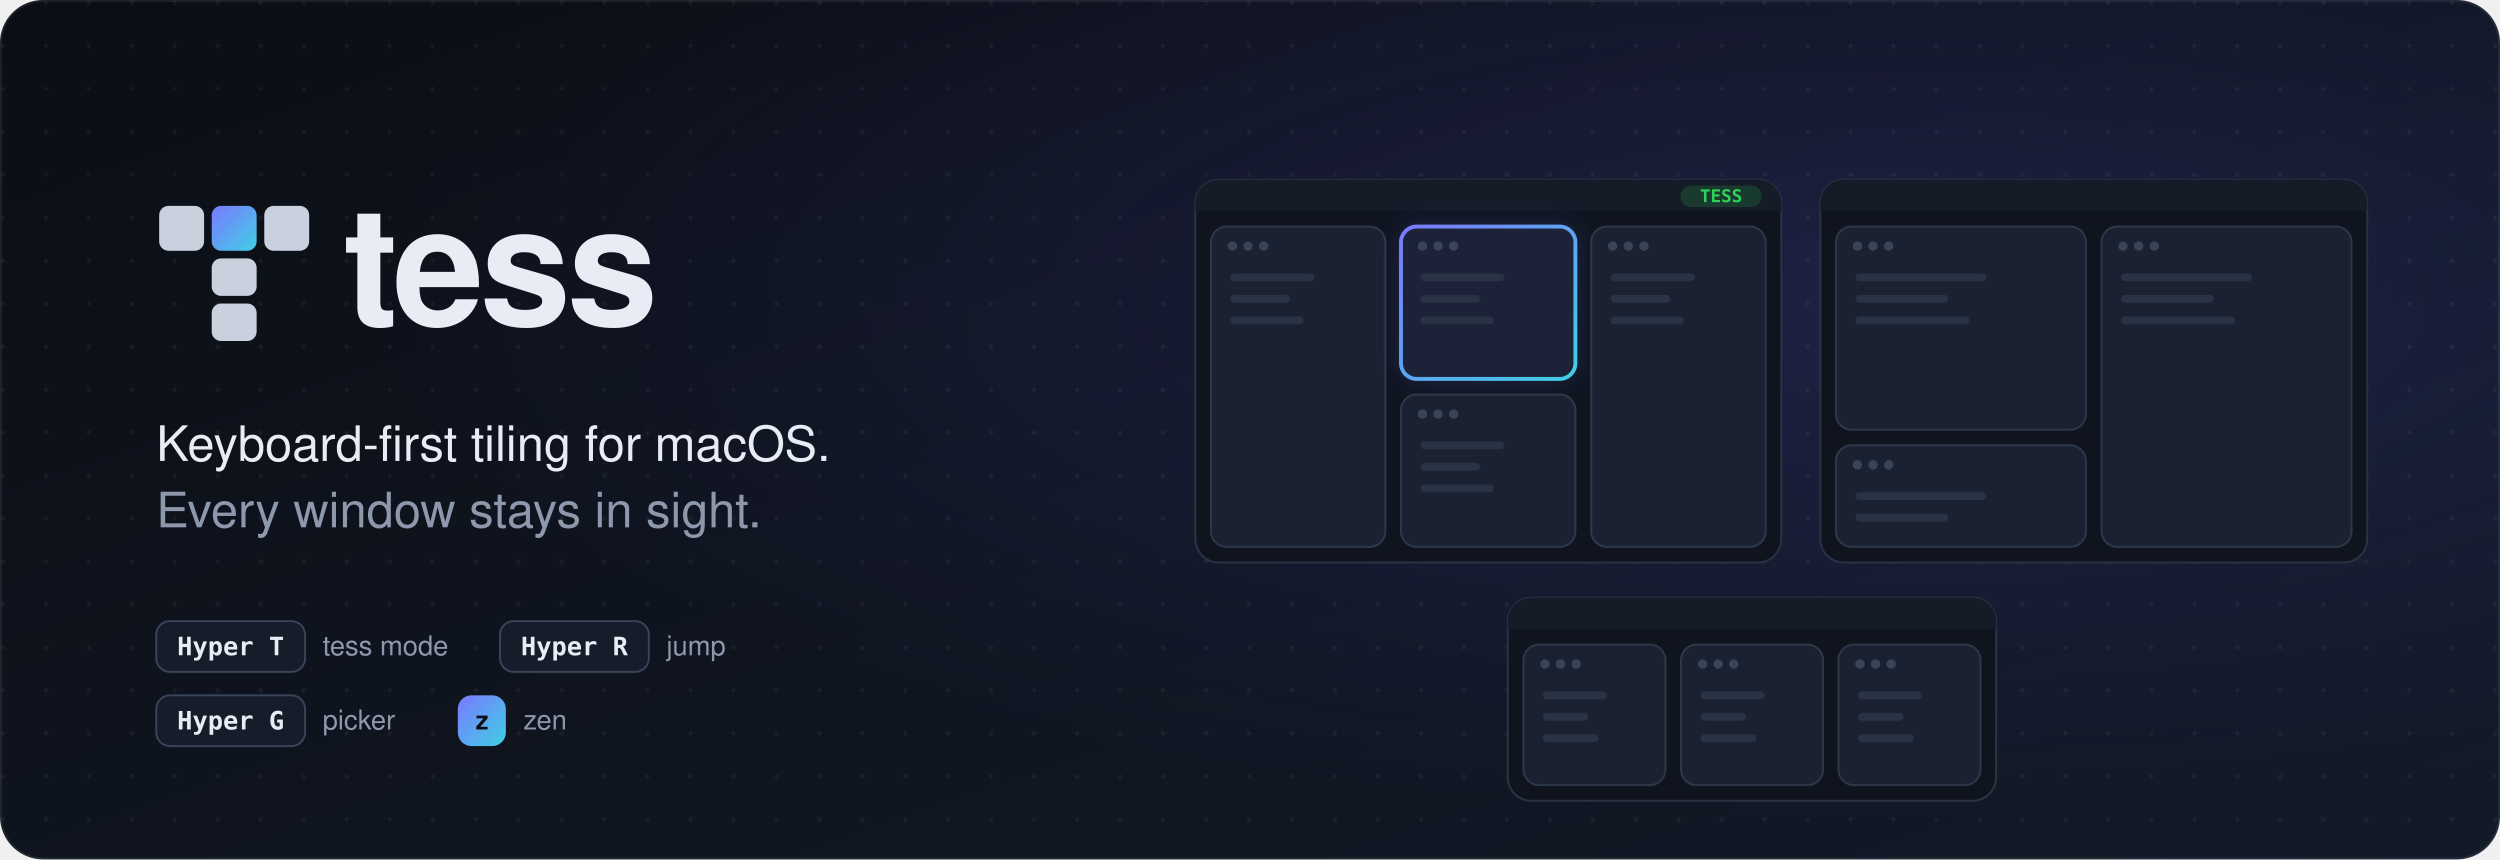
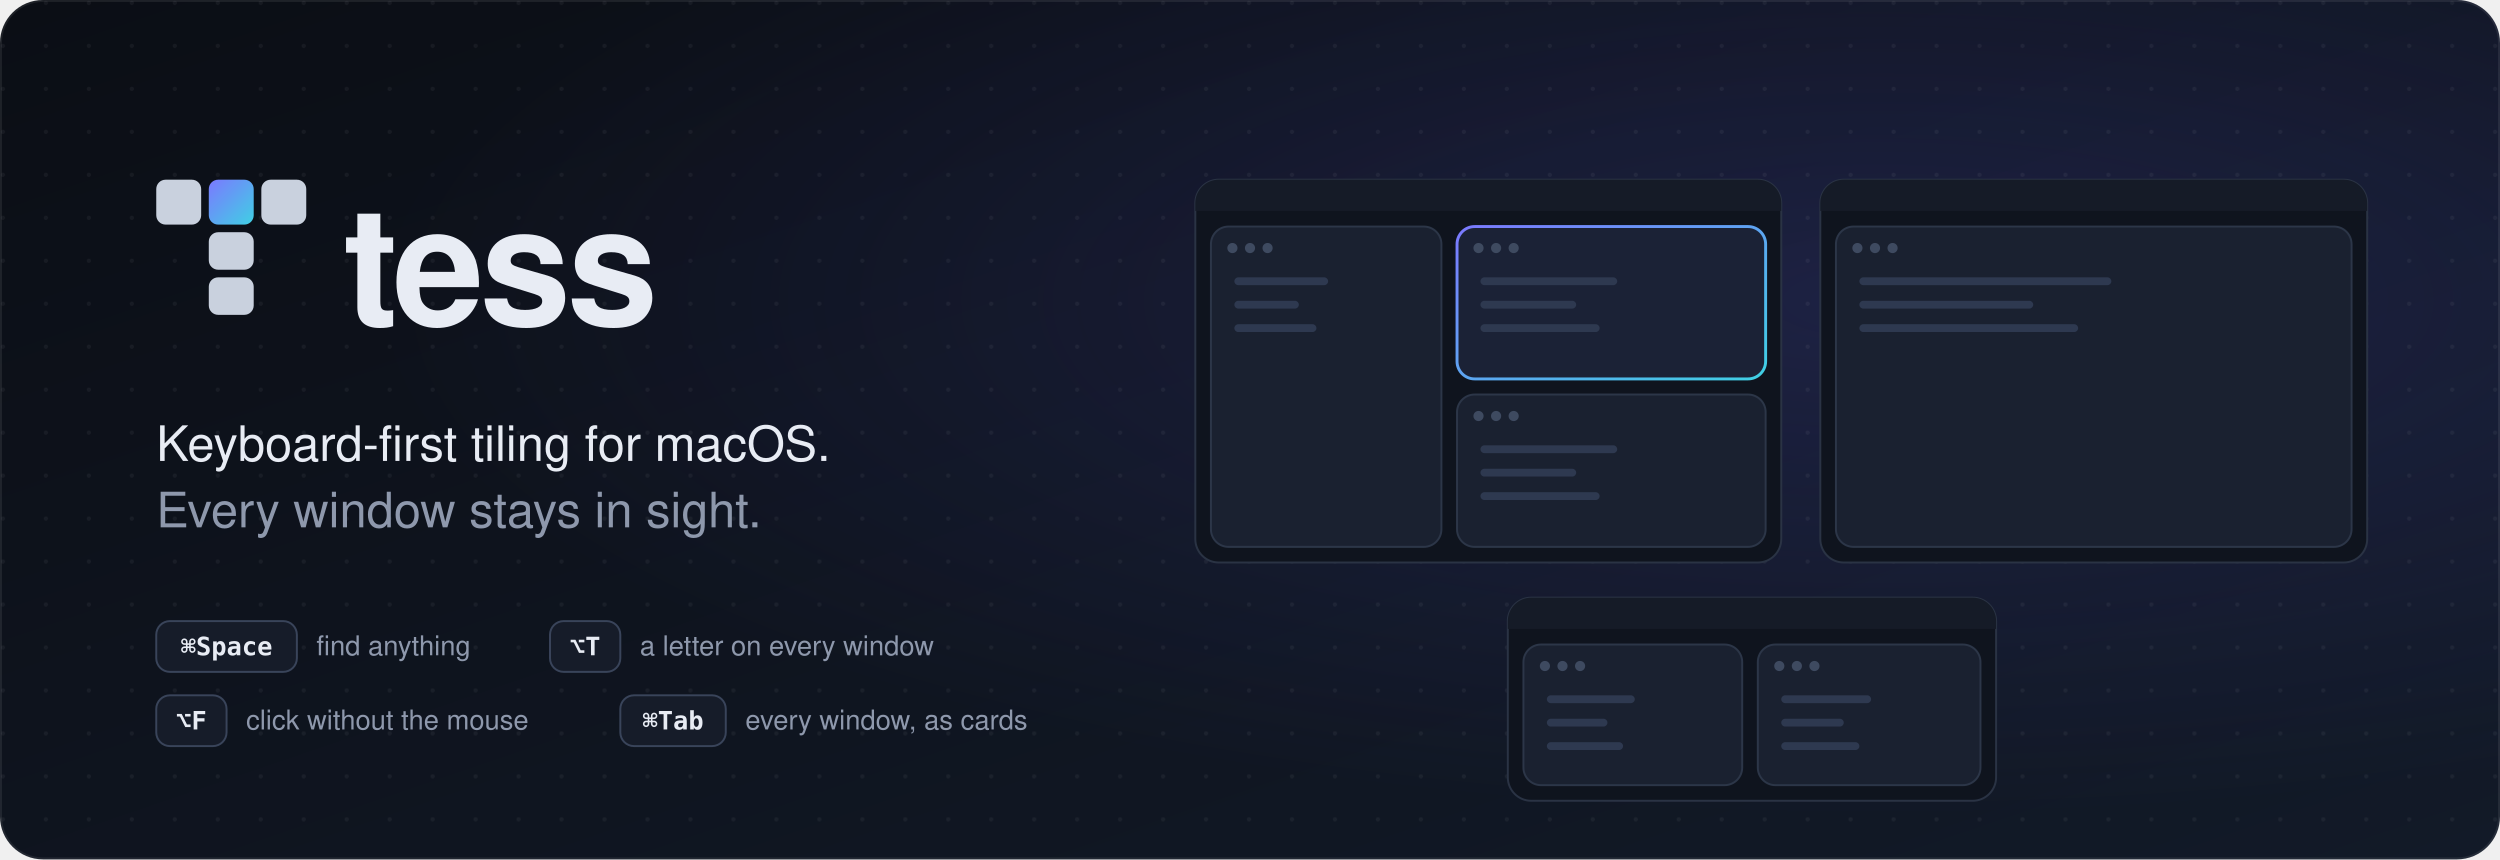
<svg xmlns="http://www.w3.org/2000/svg" width="1280" height="440" viewBox="0 0 1280 440" role="img" aria-label="tess: keyboard-first tiling for macOS that never hides a window">
  <defs>
    <linearGradient id="acc" x1="0" y1="0" x2="1" y2="1">
      <stop offset="0" stop-color="#7B79FF" />
      <stop offset="1" stop-color="#3FD0E4" />
    </linearGradient>
    <linearGradient id="bg" x1="0" y1="0" x2="1" y2="1">
      <stop offset="0" stop-color="#0B0E15" />
      <stop offset="1" stop-color="#121A28" />
    </linearGradient>
    <radialGradient id="halo" cx="0.75" cy="0.35" r="0.6">
      <stop offset="0" stop-color="#5E5CE6" stop-opacity="0.18" />
      <stop offset="1" stop-color="#5E5CE6" stop-opacity="0" />
    </radialGradient>
    <pattern id="dots" width="22" height="22" patternUnits="userSpaceOnUse">
      <circle cx="1.5" cy="1.5" r="1.1" fill="#FFFFFF" fill-opacity="0.05" />
    </pattern>
-     <filter id="glow" x="-20%" y="-20%" width="140%" height="140%">
-       <feGaussianBlur stdDeviation="7" result="b" />
-       <feMerge>
-         <feMergeNode in="b" />
-         <feMergeNode in="SourceGraphic" />
-       </feMerge>
-     </filter>
  </defs>
  <rect width="1280" height="440" rx="22" fill="url(#bg)" />
  <rect width="1280" height="440" rx="22" fill="url(#halo)" />
  <rect width="1280" height="440" rx="22" fill="url(#dots)" />
  <rect x="0.5" y="0.5" width="1279" height="439" rx="21.5" fill="none" stroke="#FFFFFF" stroke-opacity="0.08" />
-   <rect x="81.5" y="105.4" width="23.0" height="23.0" rx="4.8" fill="#C9D1DE" />
-   <rect x="108.4" y="105.4" width="23.0" height="23.0" rx="4.8" fill="url(#acc)" />
-   <rect x="135.3" y="105.4" width="23.0" height="23.0" rx="4.8" fill="#C9D1DE" />
-   <rect x="108.4" y="132.3" width="23.0" height="19.2" rx="4.8" fill="#C9D1DE" />
-   <rect x="108.4" y="155.4" width="23.0" height="19.2" rx="4.8" fill="#C9D1DE" />
-   <text x="176" y="166" font-family="system-ui, -apple-system, BlinkMacSystemFont, 'Segoe UI', Helvetica, Arial, sans-serif" font-size="84" font-weight="650" letter-spacing="-2.5" fill="#E8ECF4">tess</text>
-   <text x="80" y="236" font-family="system-ui, -apple-system, BlinkMacSystemFont, 'Segoe UI', Helvetica, Arial, sans-serif" font-size="25" font-weight="500" fill="#E8ECF4">Keyboard-first tiling for macOS.</text>
-   <text x="80" y="270" font-family="system-ui, -apple-system, BlinkMacSystemFont, 'Segoe UI', Helvetica, Arial, sans-serif" font-size="25" fill="#8E98AC">Every window stays in sight.</text>
-   <rect x="80" y="318" width="76.2" height="26" rx="7" fill="#161C29" stroke="#39445A" />
-   <text x="118.1" y="335.5" text-anchor="middle" font-family="ui-monospace, SFMono-Regular, Menlo, Consolas, monospace" font-size="13" font-weight="600" fill="#E8ECF4">Hyper T</text>
-   <text x="165.2" y="335.5" font-family="system-ui, -apple-system, BlinkMacSystemFont, 'Segoe UI', Helvetica, Arial, sans-serif" font-size="14" fill="#8E98AC">tess mode</text>
-   <rect x="256.0" y="318" width="76.2" height="26" rx="7" fill="#161C29" stroke="#39445A" />
-   <text x="294.1" y="335.5" text-anchor="middle" font-family="ui-monospace, SFMono-Regular, Menlo, Consolas, monospace" font-size="13" font-weight="600" fill="#E8ECF4">Hyper R</text>
-   <text x="341.2" y="335.5" font-family="system-ui, -apple-system, BlinkMacSystemFont, 'Segoe UI', Helvetica, Arial, sans-serif" font-size="14" fill="#8E98AC">jump</text>
-   <rect x="80" y="356" width="76.2" height="26" rx="7" fill="#161C29" stroke="#39445A" />
-   <text x="118.1" y="373.5" text-anchor="middle" font-family="ui-monospace, SFMono-Regular, Menlo, Consolas, monospace" font-size="13" font-weight="600" fill="#E8ECF4">Hyper G</text>
-   <text x="165.2" y="373.5" font-family="system-ui, -apple-system, BlinkMacSystemFont, 'Segoe UI', Helvetica, Arial, sans-serif" font-size="14" fill="#8E98AC">picker</text>
-   <rect x="234.4" y="356" width="24.6" height="26" rx="7" fill="url(#acc)" stroke="none" />
-   <text x="246.7" y="373.5" text-anchor="middle" font-family="ui-monospace, SFMono-Regular, Menlo, Consolas, monospace" font-size="13" font-weight="600" fill="#0B0E15">z</text>
-   <text x="268.0" y="373.5" font-family="system-ui, -apple-system, BlinkMacSystemFont, 'Segoe UI', Helvetica, Arial, sans-serif" font-size="14" fill="#8E98AC">zen</text>
+   <rect x="80.0" y="92" width="23.0" height="23.0" rx="4.8" fill="#C9D1DE" />
+   <rect x="106.9" y="92" width="23.0" height="23.0" rx="4.8" fill="url(#acc)" />
+   <rect x="133.8" y="92" width="23.0" height="23.0" rx="4.8" fill="#C9D1DE" />
+   <rect x="106.9" y="118.9" width="23.0" height="19.2" rx="4.8" fill="#C9D1DE" />
+   <rect x="106.9" y="142.0" width="23.0" height="19.2" rx="4.8" fill="#C9D1DE" />
+   <text x="176" y="166" text-anchor="start" font-family="system-ui, -apple-system, BlinkMacSystemFont, 'Segoe UI', Helvetica, Arial, sans-serif" font-size="84" font-weight="650" letter-spacing="-2.5" fill="#E8ECF4">tess</text>
+   <text x="80" y="236" text-anchor="start" font-family="system-ui, -apple-system, BlinkMacSystemFont, 'Segoe UI', Helvetica, Arial, sans-serif" font-size="25" font-weight="500" fill="#E8ECF4">Keyboard-first tiling for macOS.</text>
+   <text x="80" y="270" text-anchor="start" font-family="system-ui, -apple-system, BlinkMacSystemFont, 'Segoe UI', Helvetica, Arial, sans-serif" font-size="25" font-weight="400" fill="#8E98AC">Every window stays in sight.</text>
+   <rect x="80" y="318" width="72" height="26" rx="7" fill="#161C29" stroke="#39445A" />
+   <text x="116.0" y="335.5" text-anchor="middle" font-family="ui-monospace, SFMono-Regular, Menlo, Consolas, monospace" font-size="13" font-weight="600" fill="#E8ECF4">⌘Space</text>
+   <text x="162" y="335.5" text-anchor="start" font-family="system-ui, -apple-system, BlinkMacSystemFont, 'Segoe UI', Helvetica, Arial, sans-serif" font-size="14" font-weight="400" fill="#8E98AC">find anything</text>
+   <rect x="281.6" y="318" width="36" height="26" rx="7" fill="#161C29" stroke="#39445A" />
+   <text x="299.6" y="335.5" text-anchor="middle" font-family="ui-monospace, SFMono-Regular, Menlo, Consolas, monospace" font-size="13" font-weight="600" fill="#E8ECF4">⌥T</text>
+   <text x="327.6" y="335.5" text-anchor="start" font-family="system-ui, -apple-system, BlinkMacSystemFont, 'Segoe UI', Helvetica, Arial, sans-serif" font-size="14" font-weight="400" fill="#8E98AC">a letter on every window</text>
+   <rect x="80" y="356" width="36" height="26" rx="7" fill="#161C29" stroke="#39445A" />
+   <text x="98.0" y="373.5" text-anchor="middle" font-family="ui-monospace, SFMono-Regular, Menlo, Consolas, monospace" font-size="13" font-weight="600" fill="#E8ECF4">⌥F</text>
+   <text x="126" y="373.5" text-anchor="start" font-family="system-ui, -apple-system, BlinkMacSystemFont, 'Segoe UI', Helvetica, Arial, sans-serif" font-size="14" font-weight="400" fill="#8E98AC">click without the mouse</text>
+   <rect x="317.6" y="356" width="54" height="26" rx="7" fill="#161C29" stroke="#39445A" />
+   <text x="344.6" y="373.5" text-anchor="middle" font-family="ui-monospace, SFMono-Regular, Menlo, Consolas, monospace" font-size="13" font-weight="600" fill="#E8ECF4">⌘Tab</text>
+   <text x="381.6" y="373.5" text-anchor="start" font-family="system-ui, -apple-system, BlinkMacSystemFont, 'Segoe UI', Helvetica, Arial, sans-serif" font-size="14" font-weight="400" fill="#8E98AC">every window, as cards</text>
  <rect x="612" y="92" width="300" height="196" rx="12" fill="#0F141E" stroke="#2A3344" />
  <path d="M612 104 a12 12 0 0 1 12 -12 h276 a12 12 0 0 1 12 12 v4 h-300 z" fill="#151B27" />
-   <rect x="860.4" y="95" width="41.6" height="11" rx="5.5" fill="#30D158" fill-opacity="0.18" />
-   <text x="881.2" y="103.5" text-anchor="middle" font-family="ui-monospace, SFMono-Regular, Menlo, Consolas, monospace" font-size="9" font-weight="700" fill="#30D158">TESS</text>
-   <rect x="620.0" y="116" width="89.3" height="164.0" rx="8" fill="#1A2130" stroke="#2E384B" stroke-width="1" />
-   <circle cx="631.0" cy="126" r="2.4" fill="#3A4459" />
-   <circle cx="639.0" cy="126" r="2.4" fill="#3A4459" />
-   <circle cx="647.0" cy="126" r="2.4" fill="#3A4459" />
-   <rect x="630.0" y="140" width="43.0" height="4" rx="2" fill="#2A3346" />
-   <rect x="630.0" y="151" width="30.5" height="4" rx="2" fill="#2A3346" />
-   <rect x="630.0" y="162" width="37.4" height="4" rx="2" fill="#2A3346" />
-   <rect x="717.3" y="116" width="89.3" height="78.0" rx="8" fill="#5E5CE6" fill-opacity="0.25" filter="url(#glow)" />
-   <rect x="717.3" y="116" width="89.3" height="78.0" rx="8" fill="#1C2238" stroke="url(#acc)" stroke-width="2" />
-   <circle cx="728.3" cy="126" r="2.4" fill="#3A4459" />
-   <circle cx="736.3" cy="126" r="2.4" fill="#3A4459" />
-   <circle cx="744.3" cy="126" r="2.4" fill="#3A4459" />
-   <rect x="727.3" y="140" width="43.0" height="4" rx="2" fill="#2A3346" />
-   <rect x="727.3" y="151" width="30.5" height="4" rx="2" fill="#2A3346" />
-   <rect x="727.3" y="162" width="37.4" height="4" rx="2" fill="#2A3346" />
-   <rect x="717.3" y="202.0" width="89.3" height="78.0" rx="8" fill="#1A2130" stroke="#2E384B" stroke-width="1" />
-   <circle cx="728.3" cy="212.0" r="2.4" fill="#3A4459" />
-   <circle cx="736.3" cy="212.0" r="2.4" fill="#3A4459" />
-   <circle cx="744.3" cy="212.0" r="2.4" fill="#3A4459" />
-   <rect x="727.3" y="226.0" width="43.0" height="4" rx="2" fill="#2A3346" />
-   <rect x="727.3" y="237.0" width="30.5" height="4" rx="2" fill="#2A3346" />
-   <rect x="727.3" y="248.0" width="37.4" height="4" rx="2" fill="#2A3346" />
-   <rect x="814.7" y="116" width="89.3" height="164.0" rx="8" fill="#1A2130" stroke="#2E384B" stroke-width="1" />
-   <circle cx="825.7" cy="126" r="2.4" fill="#3A4459" />
-   <circle cx="833.7" cy="126" r="2.4" fill="#3A4459" />
-   <circle cx="841.7" cy="126" r="2.4" fill="#3A4459" />
-   <rect x="824.7" y="140" width="43.0" height="4" rx="2" fill="#2A3346" />
-   <rect x="824.7" y="151" width="30.5" height="4" rx="2" fill="#2A3346" />
-   <rect x="824.7" y="162" width="37.4" height="4" rx="2" fill="#2A3346" />
+   <rect x="620" y="116" width="118" height="164" rx="9" fill="#1A2130" stroke="#2C3648" />
+   <circle cx="631" cy="127" r="2.6" fill="#3E4A60" />
+   <circle cx="640" cy="127" r="2.6" fill="#3E4A60" />
+   <circle cx="649" cy="127" r="2.6" fill="#3E4A60" />
+   <rect x="632" y="142" width="48" height="4" rx="2" fill="#2E3950" />
+   <rect x="632" y="154" width="33" height="4" rx="2" fill="#2E3950" />
+   <rect x="632" y="166" width="42" height="4" rx="2" fill="#2E3950" />
+   <rect x="746" y="116" width="158" height="78" rx="9" fill="#1B2236" stroke="url(#acc)" stroke-width="1.5" />
+   <circle cx="757" cy="127" r="2.6" fill="#3E4A60" />
+   <circle cx="766" cy="127" r="2.6" fill="#3E4A60" />
+   <circle cx="775" cy="127" r="2.6" fill="#3E4A60" />
+   <rect x="758" y="142" width="70" height="4" rx="2" fill="#2E3950" />
+   <rect x="758" y="154" width="49" height="4" rx="2" fill="#2E3950" />
+   <rect x="758" y="166" width="61" height="4" rx="2" fill="#2E3950" />
+   <rect x="746" y="202" width="158" height="78" rx="9" fill="#1A2130" stroke="#2C3648" />
+   <circle cx="757" cy="213" r="2.6" fill="#3E4A60" />
+   <circle cx="766" cy="213" r="2.6" fill="#3E4A60" />
+   <circle cx="775" cy="213" r="2.6" fill="#3E4A60" />
+   <rect x="758" y="228" width="70" height="4" rx="2" fill="#2E3950" />
+   <rect x="758" y="240" width="49" height="4" rx="2" fill="#2E3950" />
+   <rect x="758" y="252" width="61" height="4" rx="2" fill="#2E3950" />
  <rect x="932" y="92" width="280" height="196" rx="12" fill="#0F141E" stroke="#2A3344" />
  <path d="M932 104 a12 12 0 0 1 12 -12 h256 a12 12 0 0 1 12 12 v4 h-280 z" fill="#151B27" />
-   <rect x="940.0" y="116" width="128.0" height="104.0" rx="8" fill="#1A2130" stroke="#2E384B" stroke-width="1" />
-   <circle cx="951.0" cy="126" r="2.4" fill="#3A4459" />
-   <circle cx="959.0" cy="126" r="2.4" fill="#3A4459" />
-   <circle cx="967.0" cy="126" r="2.4" fill="#3A4459" />
-   <rect x="950.0" y="140" width="67.0" height="4" rx="2" fill="#2A3346" />
-   <rect x="950.0" y="151" width="47.5" height="4" rx="2" fill="#2A3346" />
-   <rect x="950.0" y="162" width="58.3" height="4" rx="2" fill="#2A3346" />
-   <rect x="940.0" y="228.0" width="128.0" height="52.0" rx="8" fill="#1A2130" stroke="#2E384B" stroke-width="1" />
-   <circle cx="951.0" cy="238.0" r="2.4" fill="#3A4459" />
-   <circle cx="959.0" cy="238.0" r="2.4" fill="#3A4459" />
-   <circle cx="967.0" cy="238.0" r="2.4" fill="#3A4459" />
-   <rect x="950.0" y="252.0" width="67.0" height="4" rx="2" fill="#2A3346" />
-   <rect x="950.0" y="263.0" width="47.5" height="4" rx="2" fill="#2A3346" />
-   <rect x="1076.0" y="116" width="128.0" height="164.0" rx="8" fill="#1A2130" stroke="#2E384B" stroke-width="1" />
-   <circle cx="1087.0" cy="126" r="2.4" fill="#3A4459" />
-   <circle cx="1095.0" cy="126" r="2.4" fill="#3A4459" />
-   <circle cx="1103.0" cy="126" r="2.4" fill="#3A4459" />
-   <rect x="1086.0" y="140" width="67.0" height="4" rx="2" fill="#2A3346" />
-   <rect x="1086.0" y="151" width="47.5" height="4" rx="2" fill="#2A3346" />
-   <rect x="1086.0" y="162" width="58.3" height="4" rx="2" fill="#2A3346" />
+   <rect x="940" y="116" width="264" height="164" rx="9" fill="#1A2130" stroke="#2C3648" />
+   <circle cx="951" cy="127" r="2.6" fill="#3E4A60" />
+   <circle cx="960" cy="127" r="2.6" fill="#3E4A60" />
+   <circle cx="969" cy="127" r="2.6" fill="#3E4A60" />
+   <rect x="952" y="142" width="129" height="4" rx="2" fill="#2E3950" />
+   <rect x="952" y="154" width="89" height="4" rx="2" fill="#2E3950" />
+   <rect x="952" y="166" width="112" height="4" rx="2" fill="#2E3950" />
  <rect x="772" y="306" width="250" height="104" rx="12" fill="#0F141E" stroke="#2A3344" />
  <path d="M772 318 a12 12 0 0 1 12 -12 h226 a12 12 0 0 1 12 12 v4 h-250 z" fill="#151B27" />
-   <rect x="780.0" y="330" width="72.7" height="72.0" rx="8" fill="#1A2130" stroke="#2E384B" stroke-width="1" />
-   <circle cx="791.0" cy="340" r="2.4" fill="#3A4459" />
-   <circle cx="799.0" cy="340" r="2.4" fill="#3A4459" />
-   <circle cx="807.0" cy="340" r="2.4" fill="#3A4459" />
-   <rect x="790.0" y="354" width="32.7" height="4" rx="2" fill="#2A3346" />
-   <rect x="790.0" y="365" width="23.2" height="4" rx="2" fill="#2A3346" />
-   <rect x="790.0" y="376" width="28.5" height="4" rx="2" fill="#2A3346" />
-   <rect x="860.7" y="330" width="72.7" height="72.0" rx="8" fill="#1A2130" stroke="#2E384B" stroke-width="1" />
-   <circle cx="871.7" cy="340" r="2.4" fill="#3A4459" />
-   <circle cx="879.7" cy="340" r="2.4" fill="#3A4459" />
-   <circle cx="887.7" cy="340" r="2.4" fill="#3A4459" />
-   <rect x="870.7" y="354" width="32.7" height="4" rx="2" fill="#2A3346" />
-   <rect x="870.7" y="365" width="23.2" height="4" rx="2" fill="#2A3346" />
-   <rect x="870.7" y="376" width="28.5" height="4" rx="2" fill="#2A3346" />
-   <rect x="941.3" y="330" width="72.7" height="72.0" rx="8" fill="#1A2130" stroke="#2E384B" stroke-width="1" />
-   <circle cx="952.3" cy="340" r="2.4" fill="#3A4459" />
-   <circle cx="960.3" cy="340" r="2.4" fill="#3A4459" />
-   <circle cx="968.3" cy="340" r="2.4" fill="#3A4459" />
-   <rect x="951.3" y="354" width="32.7" height="4" rx="2" fill="#2A3346" />
-   <rect x="951.3" y="365" width="23.2" height="4" rx="2" fill="#2A3346" />
-   <rect x="951.3" y="376" width="28.5" height="4" rx="2" fill="#2A3346" />
+   <rect x="780" y="330" width="112" height="72" rx="9" fill="#1A2130" stroke="#2C3648" />
+   <circle cx="791" cy="341" r="2.6" fill="#3E4A60" />
+   <circle cx="800" cy="341" r="2.6" fill="#3E4A60" />
+   <circle cx="809" cy="341" r="2.6" fill="#3E4A60" />
+   <rect x="792" y="356" width="45" height="4" rx="2" fill="#2E3950" />
+   <rect x="792" y="368" width="31" height="4" rx="2" fill="#2E3950" />
+   <rect x="792" y="380" width="39" height="4" rx="2" fill="#2E3950" />
+   <rect x="900" y="330" width="114" height="72" rx="9" fill="#1A2130" stroke="#2C3648" />
+   <circle cx="911" cy="341" r="2.6" fill="#3E4A60" />
+   <circle cx="920" cy="341" r="2.6" fill="#3E4A60" />
+   <circle cx="929" cy="341" r="2.6" fill="#3E4A60" />
+   <rect x="912" y="356" width="46" height="4" rx="2" fill="#2E3950" />
+   <rect x="912" y="368" width="32" height="4" rx="2" fill="#2E3950" />
+   <rect x="912" y="380" width="40" height="4" rx="2" fill="#2E3950" />
</svg>
